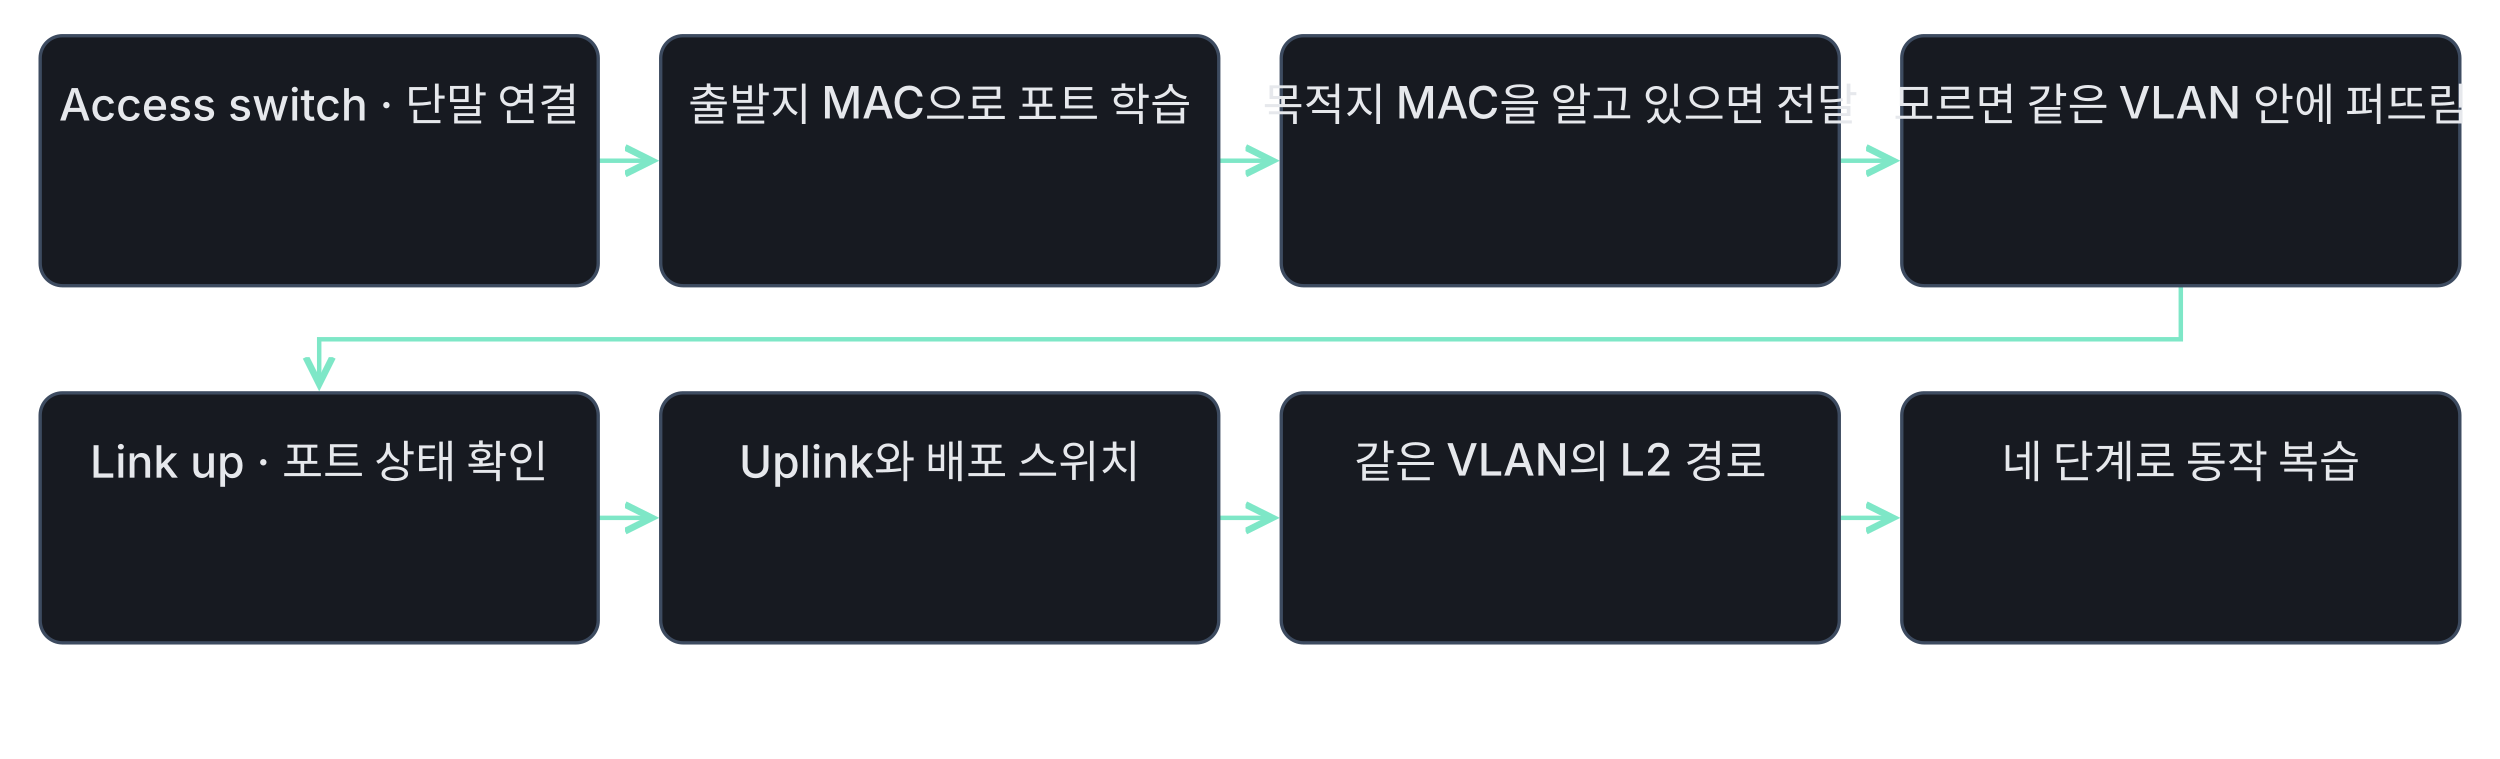
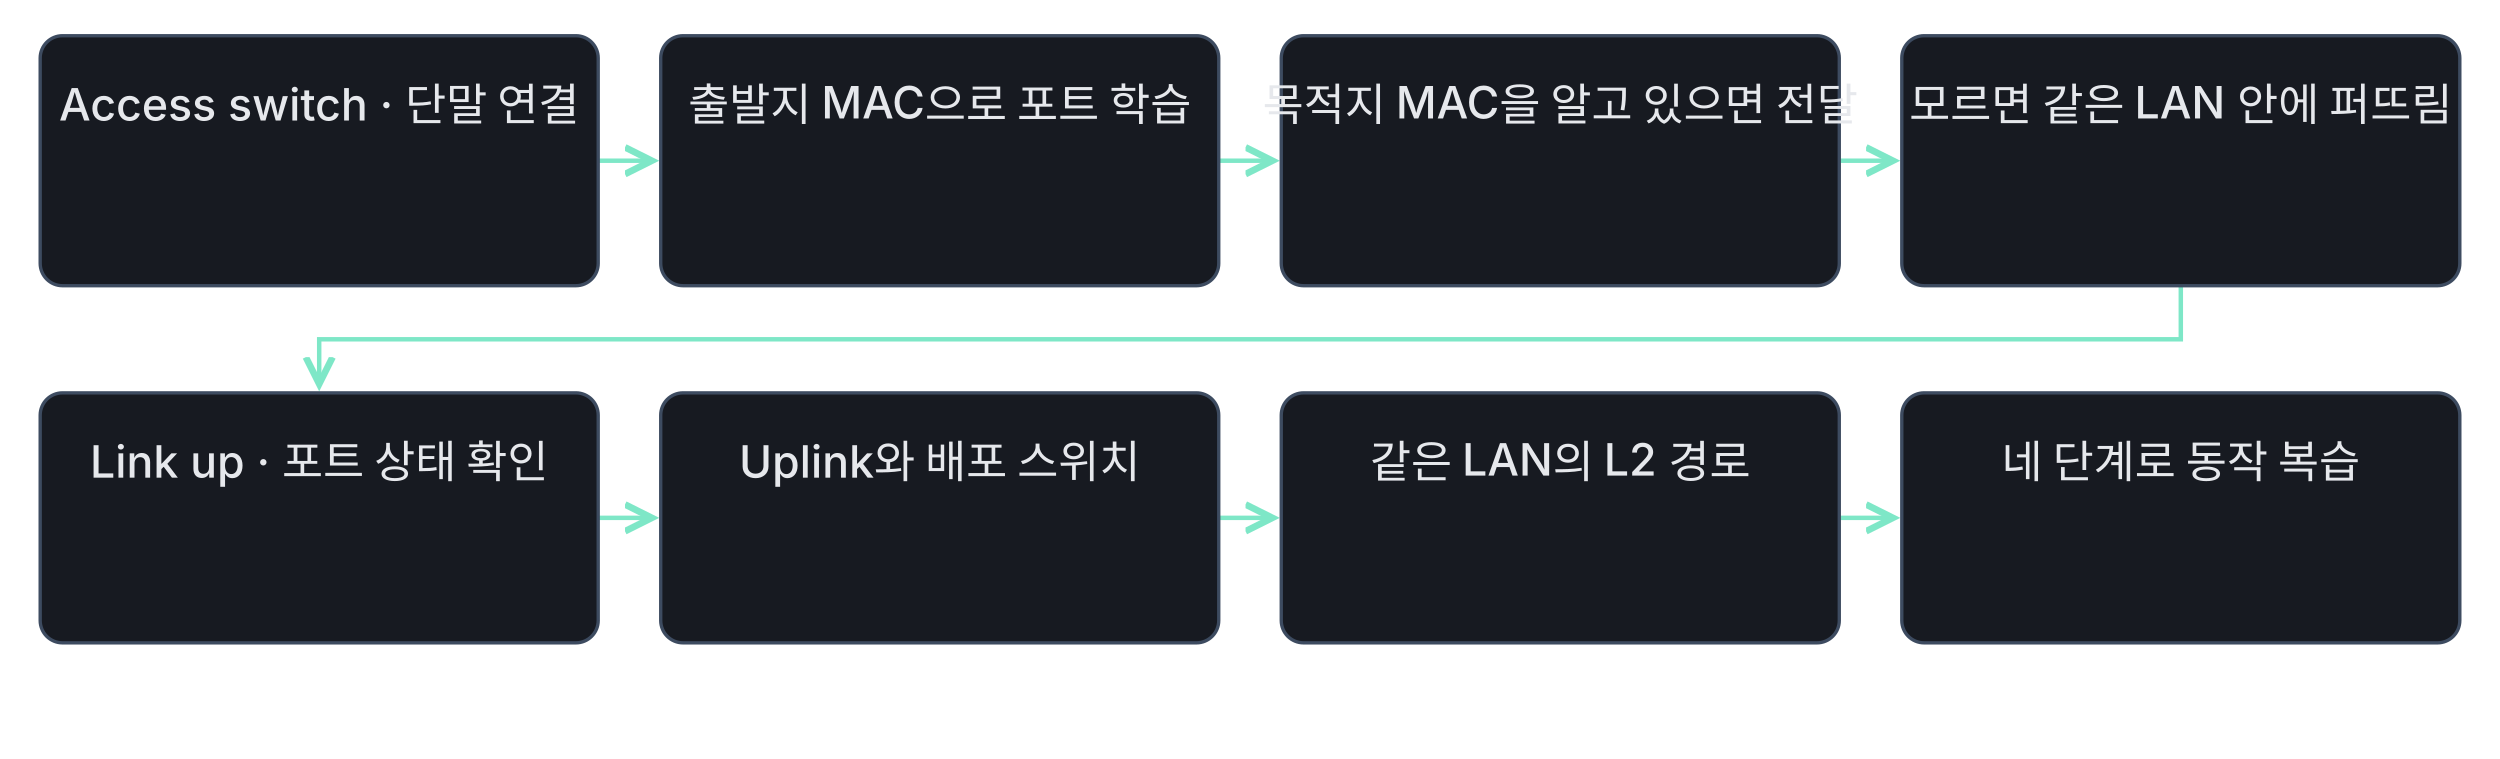
<svg xmlns="http://www.w3.org/2000/svg" class="learning-flow" viewBox="0 0 1120 340" role="group" aria-labelledby="lesson-09-basic-export-title lesson-09-basic-export-desc" lang="ko">
  <defs>
    <marker id="lesson-09-basic-export-arrow" markerWidth="8" markerHeight="8" refX="6" refY="4" orient="auto">
      <path d="M0 1 L6 4 L0 7" fill="none" stroke="#7ee7c7" stroke-width="1.5" />
    </marker>
  </defs>
  <style>.learning-flow{background:#0f1115}.learning-flow text{font:500 20px -apple-system,BlinkMacSystemFont,'Apple SD Gothic Neo','Segoe UI',sans-serif;fill:#e6e8ec}.learning-flow .flow-note{font-size:18px;fill:#9aa3b2}.learning-flow rect{fill:#171a21;stroke:#3d4b60;stroke-width:1.5}.learning-flow a:hover rect,.learning-flow a:focus rect{stroke:#7ee7c7;stroke-width:3}.learning-flow a:focus{outline:none}</style>
  <g fill="none" stroke="#7ee7c7" stroke-width="2" marker-end="url(#lesson-09-basic-export-arrow)">
    <path d="M268 72.0 H292" />
    <path d="M546 72.0 H570" />
    <path d="M824 72.0 H848" />
    <path d="M977.0 128 V152.0 H143.0 V172" />
    <path d="M268 232.0 H292" />
    <path d="M546 232.0 H570" />
    <path d="M824 232.0 H848" />
  </g>
  <a href="../../../../../../../../m2-network/unit/3/lesson/2/page/1" target="_top" aria-label="Access switch · 단말을 네트워크에 연결하기 페이지로 이동">
    <rect x="18" y="16" width="250" height="112" rx="10" />
    <text x="143.0" y="54" text-anchor="middle">
      <tspan x="143.0" dy="0">Access switch · 단말 연결</tspan>
    </text>
  </a>
  <a href="../../../../../../../../m2-network/unit/3/lesson/2/page/2" target="_top" aria-label="스위치는 출발지 MAC과 포트를 기억한다 페이지로 이동">
    <rect x="296" y="16" width="250" height="112" rx="10" />
    <text x="421.0" y="54" text-anchor="middle">
      <tspan x="421.0" dy="0">출발지 MAC으로 포트 학습</tspan>
    </text>
  </a>
  <a href="../../../../../../../../m2-network/unit/3/lesson/2/page/3" target="_top" aria-label="목적지 MAC을 알면 그 포트로 보낸다 페이지로 이동">
    <rect x="574" y="16" width="250" height="112" rx="10" />
    <text x="699.0" y="54" text-anchor="middle">
      <tspan x="699.0" dy="0">목적지 MAC을 알고 있으면 전달</tspan>
    </text>
  </a>
-   <a href="../../../../../../../../m2-network/unit/3/lesson/2/page/4" target="_top" aria-label="목적지를 모르면 같은 VLAN 안에 퍼뜨린다 페이지로 이동">
+   <a href="../../../../../../../../m2-network/unit/3/lesson/2/page/4" target="_top" aria-label="목적지를 모르면 같은 LAN 안에 퍼뜨린다 페이지로 이동">
    <rect x="852" y="16" width="250" height="112" rx="10" />
    <text x="977.0" y="54" text-anchor="middle">
-       <tspan x="977.0" dy="0">모르면 같은 VLAN 안에 퍼뜨림</tspan>
+       <tspan x="977.0" dy="0">모르면 같은 LAN 안에 퍼뜨림</tspan>
    </text>
  </a>
  <a href="../../../../../../../../m2-network/unit/3/lesson/2/page/5" target="_top" aria-label="Link up · 케이블 연결과 통신 상태 페이지로 이동">
    <rect x="18" y="176" width="250" height="112" rx="10" />
    <text x="143.0" y="214" text-anchor="middle">
      <tspan x="143.0" dy="0">Link up · 포트 상태 확인</tspan>
    </text>
  </a>
  <a href="../../../../../../../../m2-network/unit/3/lesson/2/page/6" target="_top" aria-label="Uplink와 Distribution switch · 스위치를 이어 붙이기 페이지로 이동">
    <rect x="296" y="176" width="250" height="112" rx="10" />
    <text x="421.0" y="214" text-anchor="middle">
      <tspan x="421.0" dy="0">Uplink와 배포 스위치</tspan>
    </text>
  </a>
-   <a href="../../../../../../../../m2-network/unit/3/lesson/2/page/7" target="_top" aria-label="같은 VLAN의 단말 사이에서 L2 경로 따라가기 페이지로 이동">
+   <a href="../../../../../../../../m2-network/unit/3/lesson/2/page/7" target="_top" aria-label="같은 LAN의 단말 사이에서 L2 경로 따라가기 페이지로 이동">
    <rect x="574" y="176" width="250" height="112" rx="10" />
    <text x="699.0" y="214" text-anchor="middle">
-       <tspan x="699.0" dy="0">같은 VLAN의 L2 경로</tspan>
+       <tspan x="699.0" dy="0">같은 LAN의 L2 경로</tspan>
    </text>
  </a>
  <a href="../../../../../../../../m2-network/unit/3/lesson/2/page/8" target="_top" aria-label="L2 스위치 동작 네 단계로 복습하기 페이지로 이동">
    <rect x="852" y="176" width="250" height="112" rx="10" />
    <text x="977.0" y="214" text-anchor="middle">
      <tspan x="977.0" dy="0">네 단계로 동작 복습</tspan>
    </text>
  </a>
</svg>
